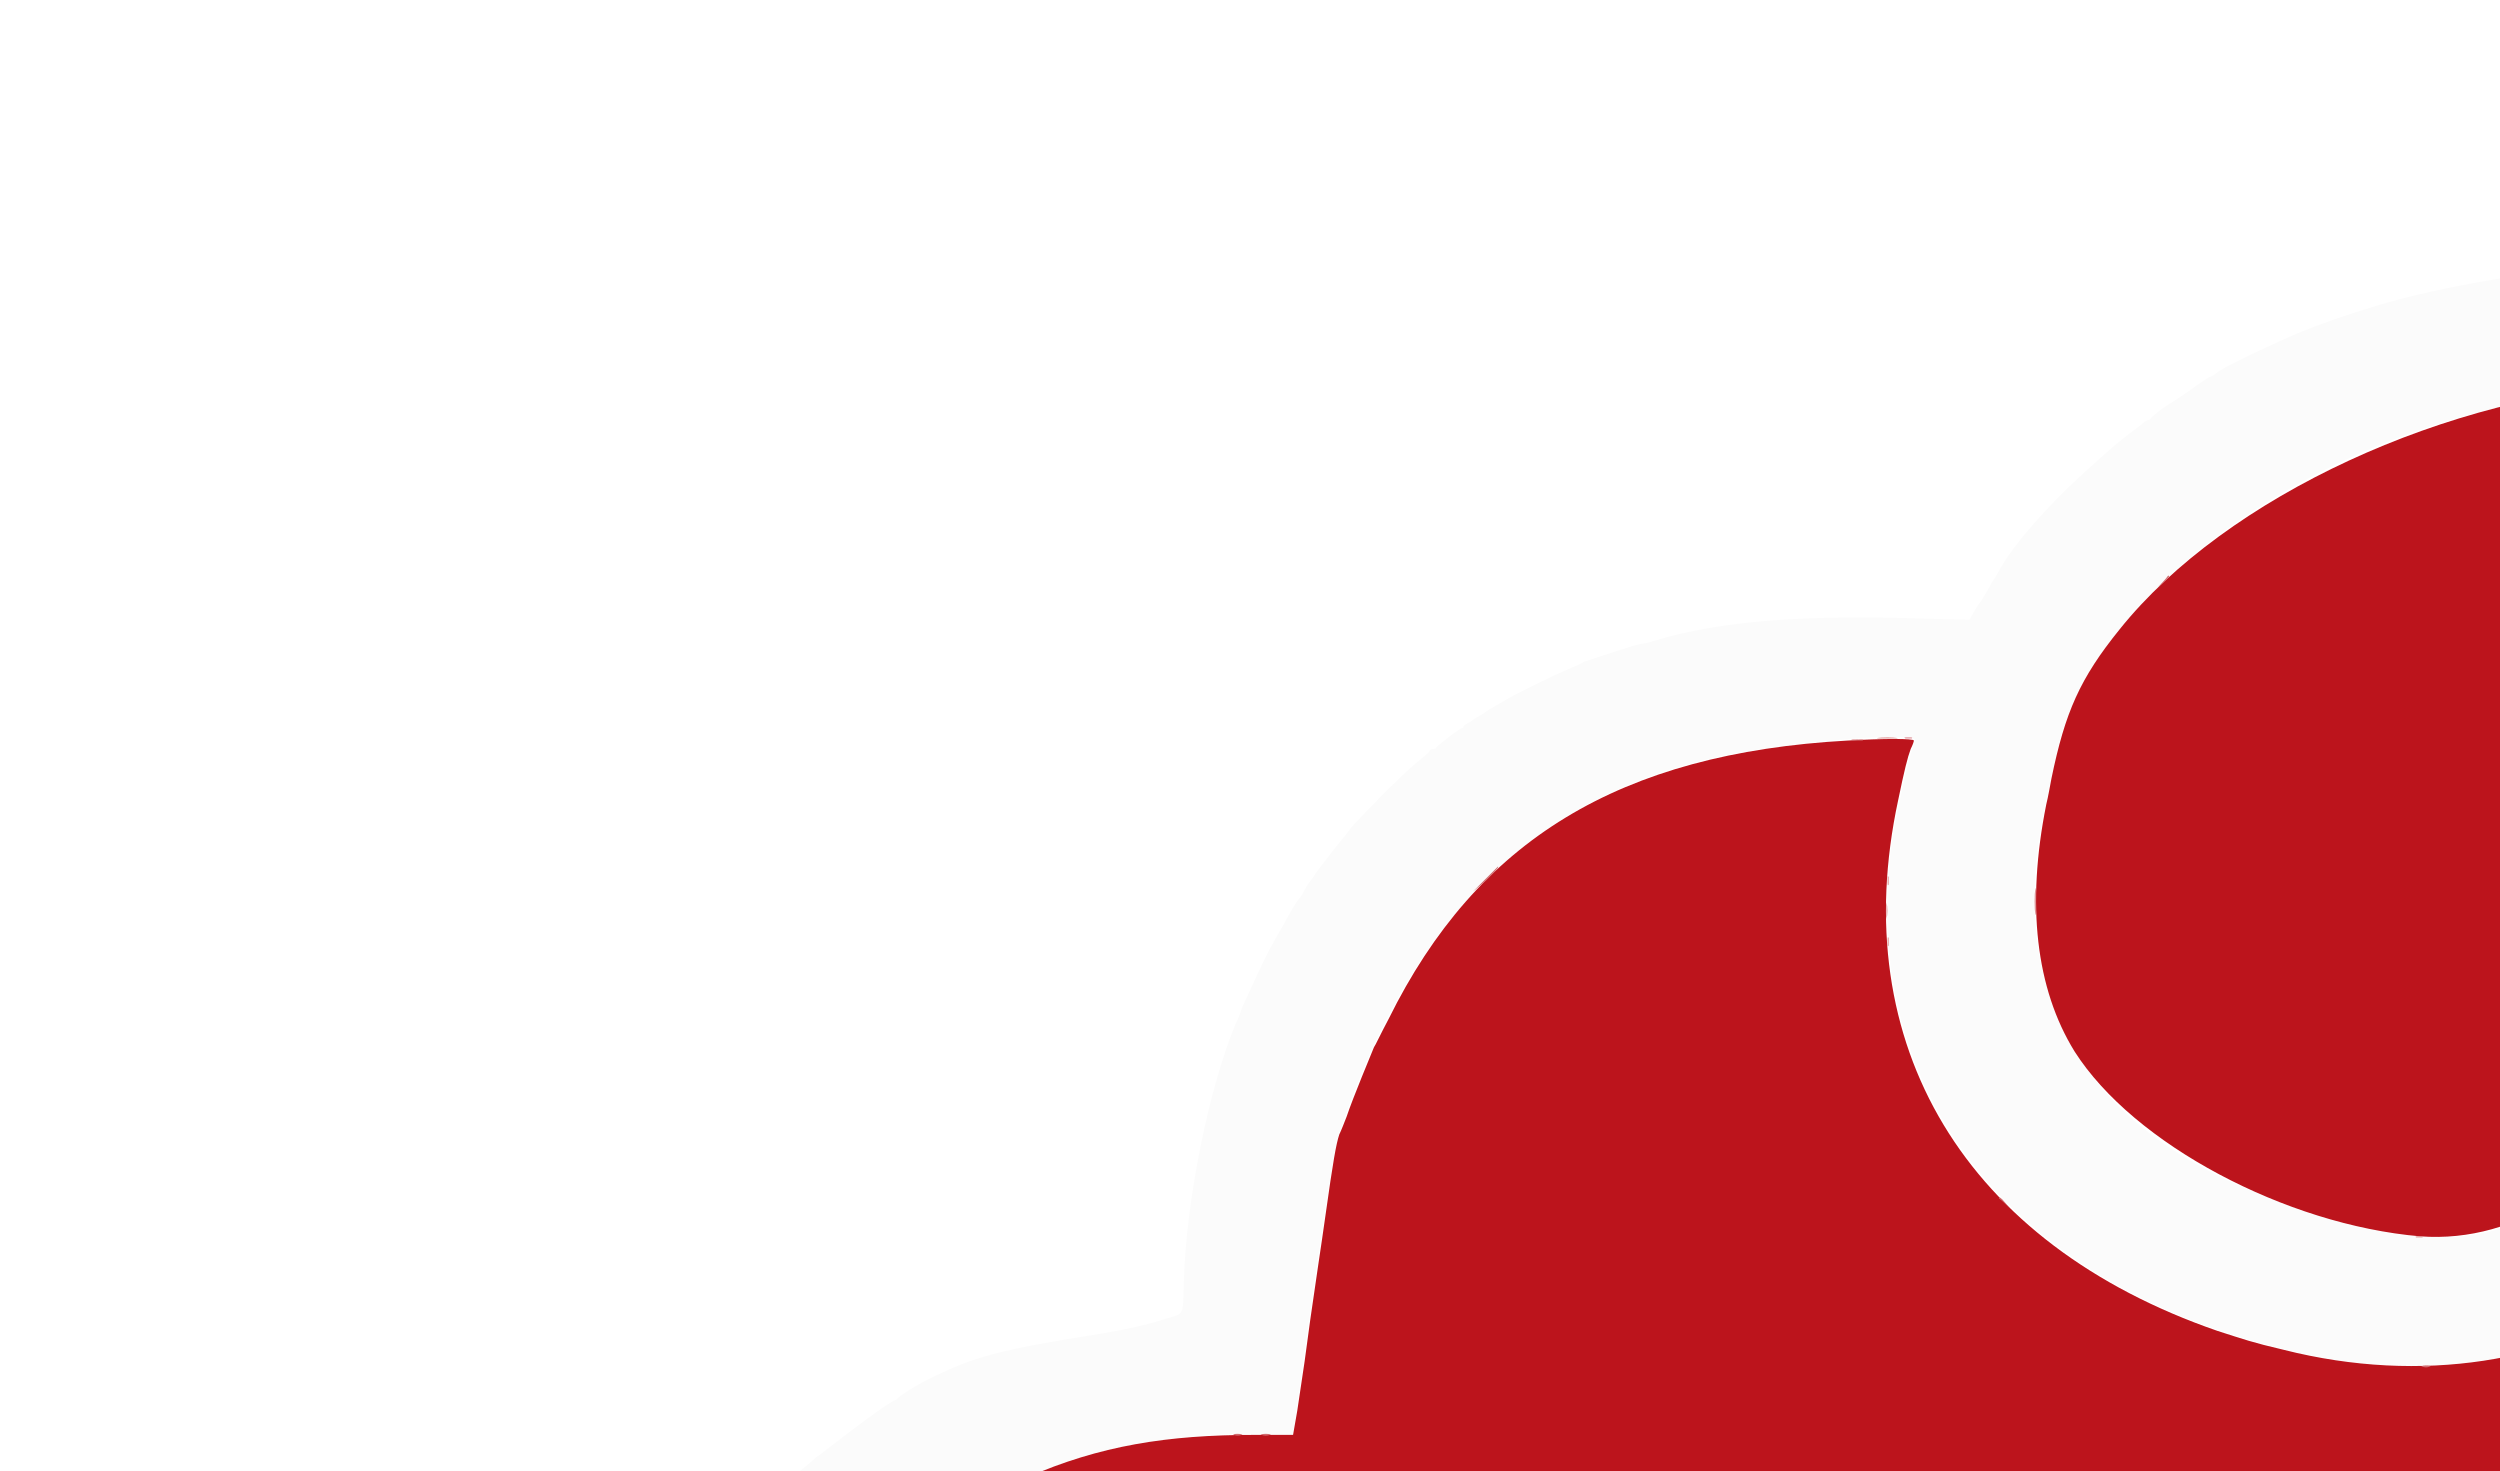
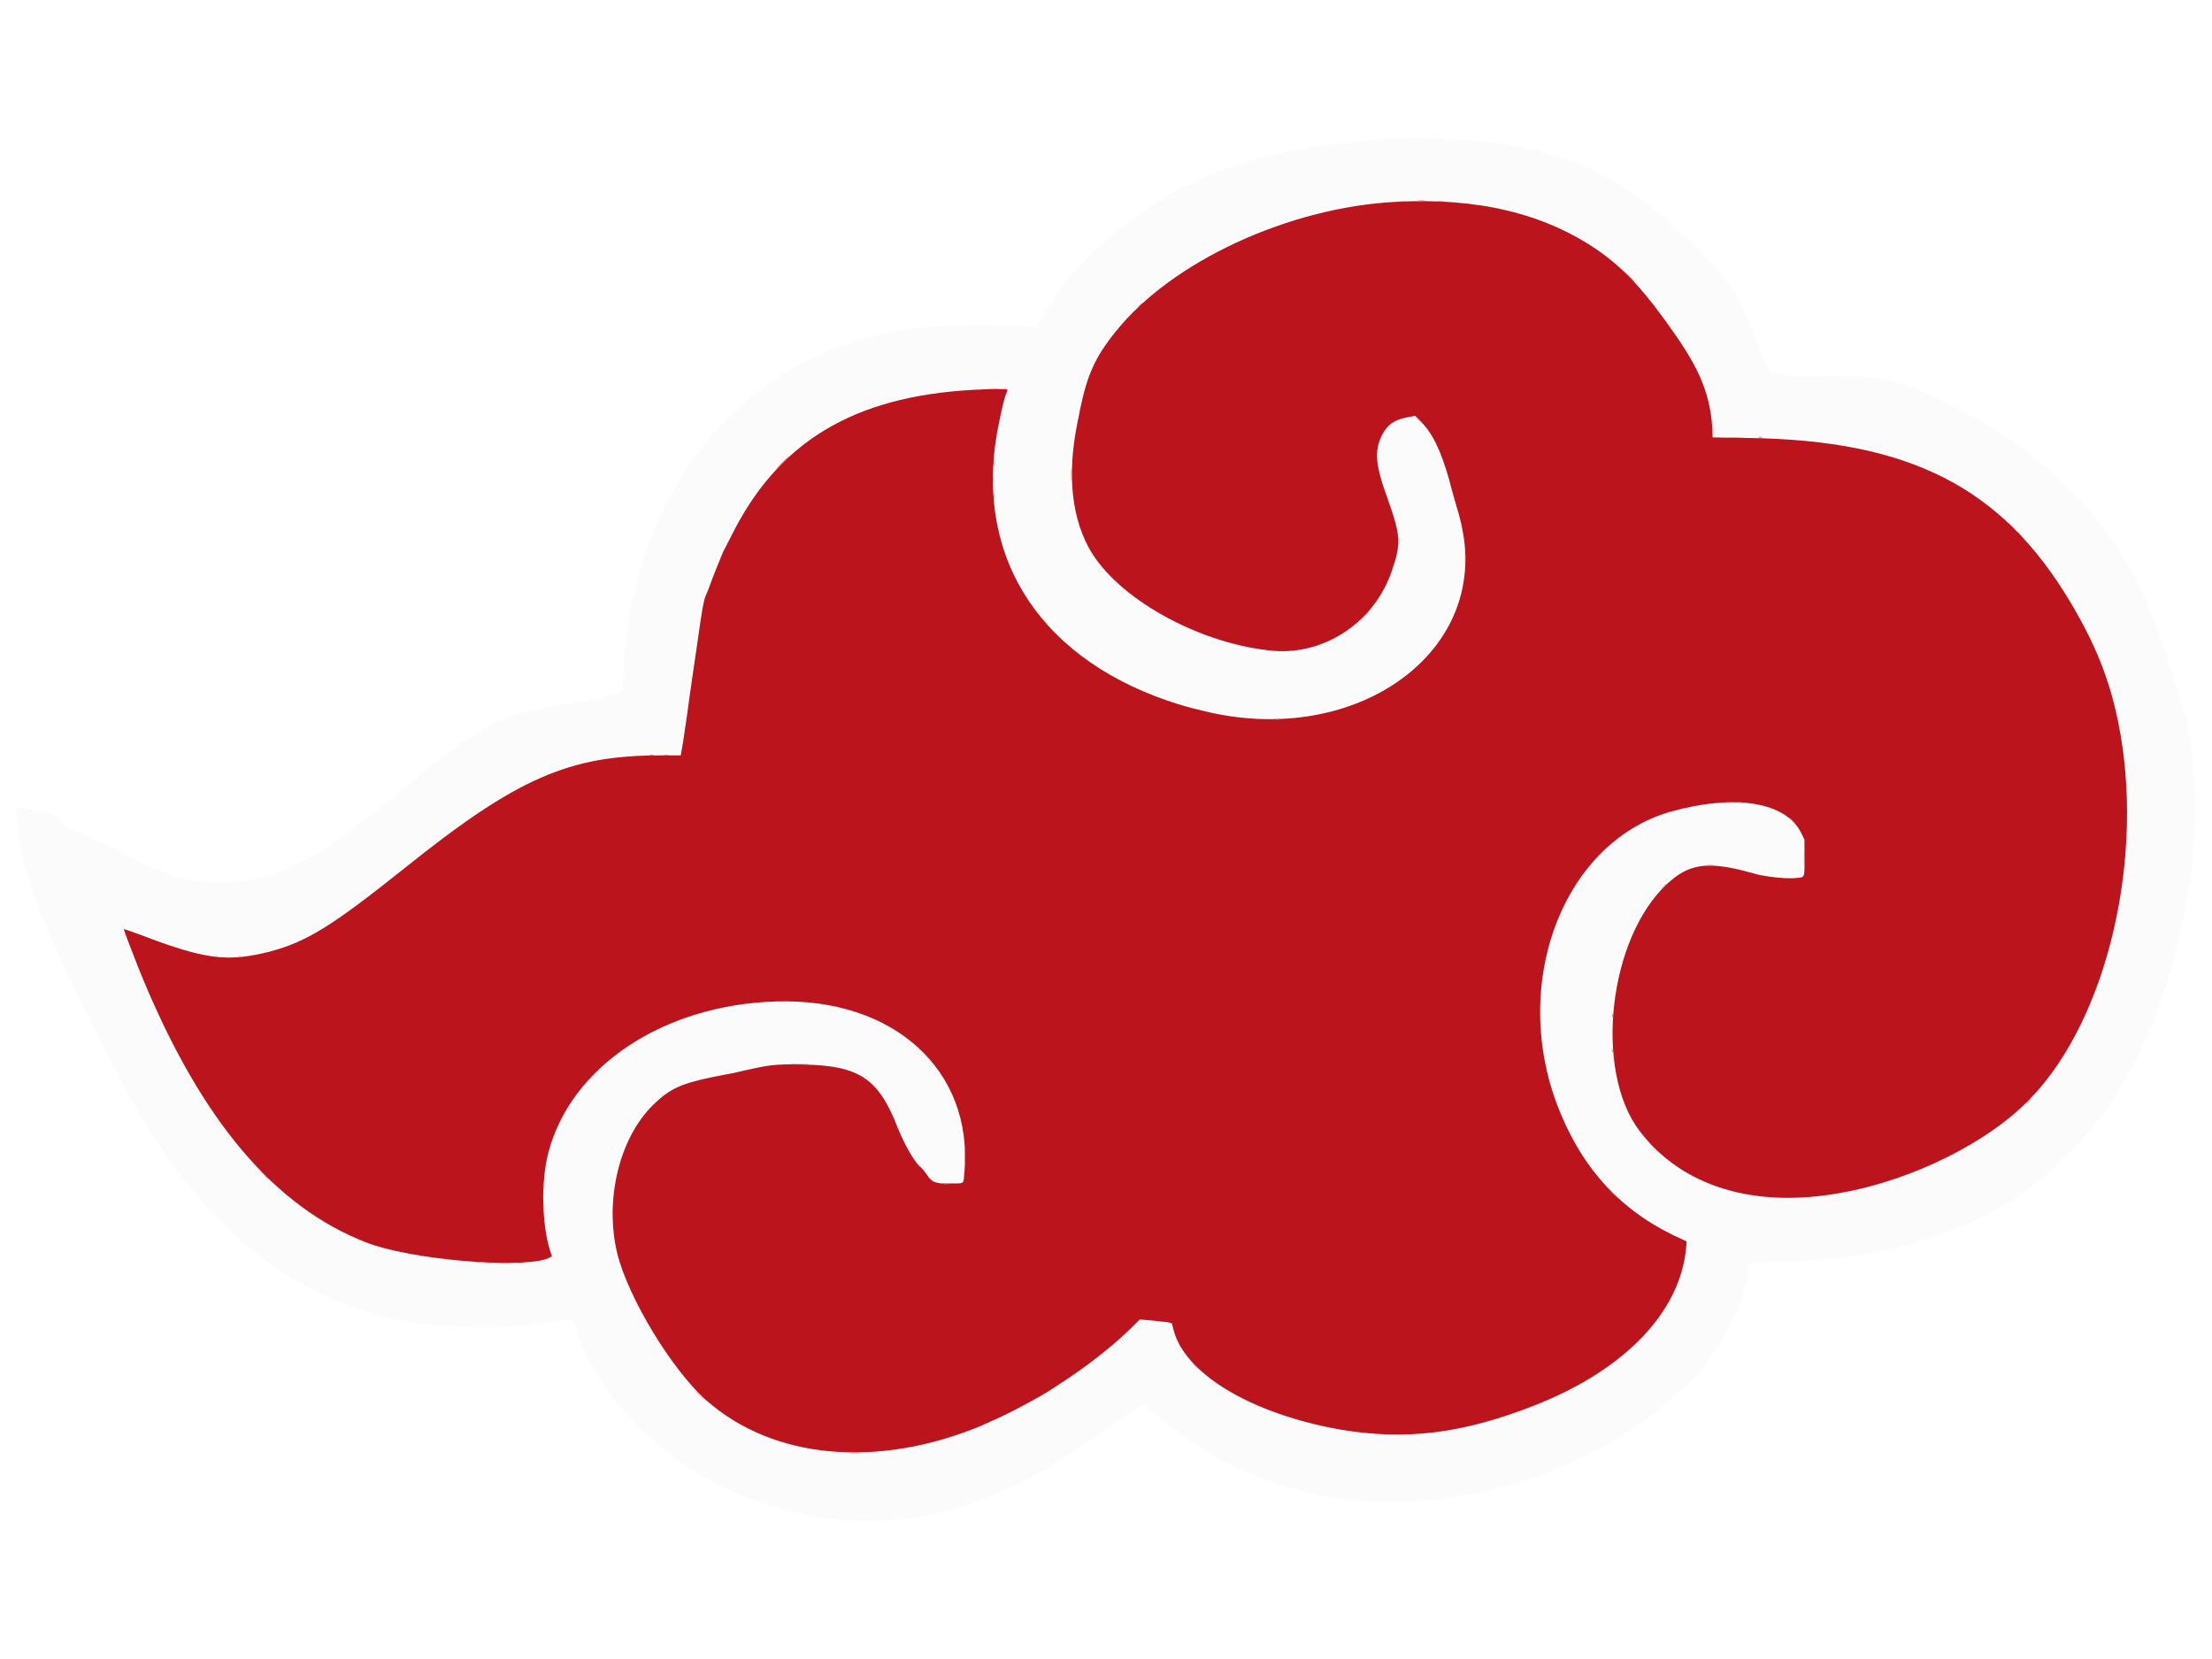
- <svg xmlns="http://www.w3.org/2000/svg" version="1.2" width="100%" height="80" viewBox="0 0 238 140" aria-label="Akatsuki Inc">
+ <svg xmlns="http://www.w3.org/2000/svg" version="1.2" width="100%" height="80" viewBox="0 0 400 300" aria-label="Akatsuki Inc">
  <style>.a{fill:#fbfbfb}.b{fill:#bc141c}.c{fill:#d26c70}.d{fill:#dc8c8c}.e{fill:#dc848c}</style>
  <path fill-rule="evenodd" class="a" d="m276.5 27c0.6 0.2 1.3 0.3 1.5 0.3 0.1 0 0.8 0.2 1.3 0.4 0.6 0.2 1.6 0.5 2.3 0.7 0.6 0.1 1.5 0.4 2 0.6 0.4 0.2 0.8 0.3 0.9 0.3 0.1 0 0.4 0.1 0.7 0.3 0.3 0.1 1.1 0.4 1.8 0.7 2 0.9 6 3 6.3 3.4 0.1 0 0.3 0.2 0.6 0.4 4.8 3 13.1 10.3 16.8 14.9 0.3 0.4 0.6 0.8 0.7 0.9 0.2 0.2 1.3 1.6 1.6 2 1.3 1.9 1.8 2.9 2.6 4.8 0.1 0.3 0.4 1 0.6 1.6 0.3 0.6 0.7 1.5 0.8 1.9 0.2 0.5 0.5 1.2 0.7 1.6 0.1 0.3 0.4 1 0.6 1.5 0.7 1.7 0.8 1.9 1.3 3l0.4 1 1.9 0.3c1.6 0.4 2.4 0.4 6.8 0.4 8.9 0 13.8 0.5 16.1 1.8 0.3 0.1 0.5 0.2 0.6 0.2 0.2 0 0.7 0.2 2.7 1.1 0.3 0.1 0.6 0.2 0.6 0.2 0.1 0 2.8 1.3 3.3 1.5 0.2 0.1 0.5 0.3 0.7 0.4 0.2 0.1 0.4 0.2 0.6 0.3 0.2 0.1 0.5 0.2 0.7 0.3 0.2 0.1 0.5 0.3 0.7 0.4 2.1 1.1 2.6 1.4 3.2 1.7 0.4 0.2 0.9 0.6 1.3 0.8 1.3 0.7 4.8 3.1 6.1 4 1.6 1.2 5.1 4 6.1 5 1.5 1.4 3.8 3.7 4.7 4.7 0.4 0.4 1 1.1 1.3 1.4 1.1 1.3 4.6 5.8 4.6 6 0 0 0.3 0.5 0.7 0.9 0.3 0.5 0.6 1 0.6 1 0 0.1 0.3 0.5 0.6 0.9 1.4 2.1 3.5 6.3 5.1 10.3 0.2 0.4 0.5 1.1 0.7 1.6 0.2 0.7 0.5 1.5 1.1 3.2 0.1 0.3 0.4 1.3 0.7 2.1 0.3 0.9 0.7 2 0.8 2.4 0.2 0.5 0.5 1.4 0.7 2.1 0.2 0.7 0.5 1.7 0.7 2.2 2.1 6.7 2.7 10 3.1 17.4 0.3 7.1 0 13.2-1.2 19.9-0.6 3.9-1.4 7.5-1.9 9.4-0.2 0.6-0.4 1.2-0.4 1.4 0 0.2-0.1 0.8-0.3 1.4-0.2 0.6-0.5 1.6-0.7 2.3-0.6 1.9-1 3.2-1.3 4.2-0.8 2.3-1.6 4.2-2.2 5.6-0.2 0.4-0.4 1-0.5 1.2-0.8 1.9-3.5 7.3-4 8-0.2 0.3-0.5 0.8-0.9 1.5-0.3 0.6-2.5 3.8-2.6 3.8-0.1 0.1-0.1 0.2-0.1 0.2 0 0.2-1.6 2.3-2.3 3.1-0.2 0.2-0.7 0.8-1.2 1.4-2.2 2.6-6.2 6.5-8.8 8.5-0.5 0.3-1.1 0.8-1.4 1.1-0.4 0.2-0.7 0.4-0.8 0.4-0.1 0-0.2 0.1-0.2 0.2-0.3 0.6-7.2 4.5-11 6.2-0.7 0.2-1.4 0.6-1.6 0.6-0.7 0.4-6 2.2-7.2 2.5-9 2.4-16.2 3.3-26.5 3.4-3.8 0-3.4-0.2-3.6 1.8-0.2 1.7-1.2 5.3-1.9 6.8-0.1 0.3-0.2 0.5-0.2 0.6 0 0.1-1.4 3-1.9 3.8-0.6 1.1-2.6 4.1-3 4.6-0.2 0.2-0.4 0.4-0.5 0.5-0.5 1.6-8.7 9-12.5 11.5-0.4 0.3-0.7 0.5-0.8 0.5-0.1 0.2-1.5 1-1.5 1-0.1 0-0.4 0.3-0.8 0.5-1.3 0.8-3.7 2.2-6.2 3.4-1.7 0.8-2.2 1.1-3.8 1.8-1.1 0.5-3.7 1.5-4.7 1.8-5.1 1.8-8.9 2.8-12.9 3.5-9.4 1.7-18.9 1.7-27.1 0-2.2-0.5-5.8-1.4-7.2-2-0.4-0.2-0.9-0.3-1-0.3-0.2 0-0.6-0.1-1-0.3-0.4-0.2-1.1-0.5-1.7-0.7-1.1-0.4-1.9-0.7-3.2-1.4-0.5-0.2-1.4-0.6-1.9-0.8-3.9-1.9-10.5-6.4-13.5-9.2-1.9-1.7-2.3-1.9-2.8-1.3-0.1 0.1-1.7 1.3-2.3 1.6-0.2 0.1-0.3 0.2-0.4 0.3 0 0-0.7 0.5-1.5 1-0.7 0.6-1.7 1.3-2.1 1.6-1.5 1-4.4 3-4.7 3.1-0.1 0.1-0.9 0.6-1.7 1.1-1.9 1.3-2 1.3-2.6 1.7-0.4 0.2-0.8 0.4-1.1 0.6-4.4 2.7-10.2 5.4-14.9 6.9-13.1 4.2-25.8 3.8-39.8-1.4-1.8-0.7-6.7-3.1-8.2-4.1-0.4-0.3-0.9-0.6-1-0.6-0.3-0.2-1.6-1-1.7-1.1 0-0.1-0.3-0.2-0.6-0.4-0.6-0.4-3.7-2.7-4.1-3.1-0.1-0.1-0.6-0.5-1-0.8-1-0.9-4.8-4.6-5.6-5.7-0.4-0.5-0.8-1-0.9-1-0.3-0.3-1.8-2.4-1.8-2.5 0-0.1-0.1-0.2-0.1-0.2-0.2-0.1-1.9-2.6-1.9-2.7 0-0.1-0.1-0.3-0.2-0.4-0.3-0.3-2.1-3.8-2.7-5.3-0.4-1-0.8-2.1-1.3-3.6l-0.3-0.7h-0.8c-0.4 0.1-1.3 0.2-2 0.3-0.7 0.2-2 0.3-2.9 0.4-0.8 0.1-2.6 0.3-4 0.5-3.2 0.3-13 0.2-16.1-0.2-6-0.8-9.5-1.7-14.9-3.6-2.1-0.7-7.1-3.1-8.7-4.1-0.4-0.2-0.8-0.5-0.9-0.5-0.2-0.1-0.7-0.4-1.2-0.7-0.5-0.3-1-0.7-1.2-0.8-1.9-1.2-6.4-4.7-8.1-6.3-2.8-2.6-5.3-5.3-7-7.3-0.7-0.9-1.4-1.6-1.5-1.7-0.1-0.1-0.2-0.2-0.2-0.4 0-0.1-0.1-0.2-0.1-0.2-0.1 0-0.6-0.6-1.2-1.4-0.6-0.8-1.4-1.9-1.8-2.4-0.4-0.5-0.8-1.1-0.8-1.2-0.1-0.1-0.4-0.6-0.8-1.1-0.3-0.5-0.6-0.9-0.6-1 0 0-0.3-0.4-0.6-0.8-0.3-0.5-0.6-0.9-0.7-1.1-0.9-1.4-1.3-2.1-1.5-2.4-0.1-0.2-0.3-0.6-0.5-0.9-2.8-4.6-5.6-10.1-10.3-19.7-4.7-9.8-4.5-9.3-6.8-14.6-0.4-1-1-2.4-1.3-3.3-0.2-0.6-0.5-1.3-0.7-1.7-0.2-0.4-0.3-0.8-0.3-1 0-0.1-0.1-0.6-0.3-1-1.2-3.1-2.2-7.5-2.5-10.8-0.1-1.2-0.2-2.5-0.3-2.9-0.1-0.8 0-0.9 2.1-0.4 0.8 0.2 2.2 0.5 3.3 0.7 1.8 0.4 1.8 0.4 2.5 1.2 1.1 1.2 2.3 1.9 5.8 3.4 2.4 0.9 4.6 1.9 5.3 2.4 0.4 0.2 1.1 0.6 1.4 0.8 1 0.6 4.2 2.1 5.7 2.7 7.9 3.3 16.6 2.8 25-1.4 2.4-1.2 2.7-1.4 3.9-2.1 0.5-0.4 1-0.7 1-0.7 0.1 0 0.4-0.2 0.9-0.5 0.4-0.3 0.9-0.6 1-0.7 0.2-0.1 0.6-0.4 0.9-0.6 0.3-0.3 1.3-1 2.2-1.7 1.5-1.1 6.6-5.1 6.8-5.3 0 0 0.5-0.4 1-0.8 0.5-0.4 0.9-0.8 1-0.9 0 0 1-0.8 2.2-1.8 1.2-0.9 2.3-1.8 2.5-2 0.1-0.1 0.3-0.3 0.5-0.4 0.5-0.4 5.1-3.9 5.3-4 0.1-0.1 0.6-0.4 1-0.7 0.5-0.3 0.9-0.6 1-0.6 0 0 0.1 0 0.2-0.1 0-0.2 2.1-1.5 3.4-2.1 3.9-1.9 6.3-2.6 15.8-4.1 2.5-0.4 4.7-0.9 6.2-1.4 2-0.6 1.8-0.2 1.9-3.5 0.2-7.8 2.4-18.6 5-24.8 0.2-0.3 0.4-1 0.6-1.5 0.7-1.5 2.4-5.3 2.9-6 0-0.1 0.5-0.9 0.9-1.6 0.8-1.5 1.4-2.5 1.7-2.8 0.1-0.1 0.2-0.3 0.2-0.3 0 0 0.2-0.4 0.5-0.9 0.3-0.4 0.7-0.9 0.7-1 0.3-0.4 1.9-2.5 2.4-3.1 0.1-0.1 0.6-0.7 1.1-1.4 1.5-1.6 4-4.2 5.7-5.7 0.8-0.7 1.6-1.3 1.7-1.5 0-0.1 0.2-0.2 0.3-0.2 0.1 0 0.3 0 0.3-0.1 0.1-0.2 2.3-1.9 2.5-1.9 0.1 0 0.1 0 0.1-0.1 0-0.1 0.3-0.3 0.7-0.5 0.4-0.3 0.9-0.6 1.1-0.7 0.3-0.2 0.7-0.5 1.1-0.7 0.3-0.2 0.9-0.5 1.2-0.7 0.8-0.5 4.7-2.4 5.9-2.9 0.5-0.2 1.2-0.5 1.5-0.7 0.9-0.3 5.1-1.7 5.4-1.7 0.1 0 0.7-0.1 1.3-0.3 6.3-1.9 14.2-2.5 25.9-2.1l4.1 0.1 0.5-0.9c0.3-0.5 0.7-1 0.8-1.2 0.1-0.2 0.5-0.8 0.8-1.4 0.4-0.6 0.8-1.3 0.9-1.5 1.4-2.4 4.4-5.8 7.9-9 1.9-1.7 2.4-2.2 3.9-3.4 0.8-0.6 1.6-1.2 1.7-1.3 0.2-0.2 0.4-0.3 0.5-0.3 0.1 0 0.2-0.1 0.2-0.1 0.1-0.2 1.1-1 1.6-1.3 0.5-0.3 2.3-1.5 2.4-1.6 0.1-0.1 1.3-0.9 1.6-1.1 0.2 0 0.6-0.3 1-0.6 1.1-0.7 5.6-2.8 7.5-3.6 2.2-0.9 4.2-1.6 7.8-2.7 6.1-1.8 15.2-3.3 22.6-3.8 9.4-0.6 21.2 0.2 27.3 1.8zm-20 9.2c-0.3 0-1.2 0.1-1.9 0.1-6.1 0.2-12.4 1.2-19.9 3.3-19.2 5.2-35.7 18.6-38.8 31.6-0.3 1.3-0.5 2.2-1.4 6.5-3.4 17.1 3.9 29.6 21.2 36.2 0.3 0.1 1 0.4 1.5 0.6 8.8 3.4 16.3 4.2 21.6 2.2 7.3-2.8 12.2-8.7 13.9-16.8 0.6-2.5 0.3-3.9-1.6-9.3-2.5-7.1-2.7-9.9-0.5-12.8 1-1.4 1.7-1.8 3.6-2.2l1.7-0.3 0.9 0.9c2.1 2.1 3.7 5.2 5 10.1 0.2 0.7 0.6 2.2 1 3.4 1.2 4.1 1.4 4.9 1.7 7 3.6 21.1-18.7 37.5-44.2 32.4-28.3-5.8-43.8-24.9-40.1-49.6 0.4-2.5 1.7-8.1 2.1-9 0.3-0.9-12 0.1-18.5 1.5-18 3.9-29.6 15.5-36.5 36.5-0.2 0.5-1.2 7-2.3 14.5l-1.9 13.6-2.9-0.1c-10.6-0.1-19.9 2.2-29 7.4-4.6 2.6-9.1 5.8-18 13-12.2 9.9-17.1 12.9-23.6 14.8-7.3 2.1-11.8 1.8-21.5-1.8-3.2-1.1-5.8-2.1-5.9-2 0 0 0.1 0.4 0.3 0.9 0.2 0.4 0.9 2.2 1.6 4 11.8 30.1 26.7 47.7 45 52.9 6.1 1.8 20.9 3.3 26.3 2.7 4.5-0.6 4.6-0.7 4.1-3-1-4-1.1-4.5-1.1-9.1 0-12.3 6-21.9 18-28.8 13.8-7.9 33.3-8.5 45-1.4 8.8 5.2 12.8 12.6 12.8 23.4 0.1 4.9 0.3 4.5-2.5 4.5-2.4 0-3.1-0.3-3.8-1.3-0.3-0.4-0.9-1.2-1.4-1.8-1.7-1.8-2.4-3.1-4.1-7.1-2.5-5.8-4.3-8.2-7.7-9.9-3.8-1.9-13-2.1-19.8-0.5-1.3 0.3-3.6 0.8-5.2 1.2-5.7 1.1-7.4 1.7-9.7 3.4-7.2 5.3-10.9 17.2-8.7 27.7 1.8 8.2 9.7 21.7 16.3 27.5 18.5 16.6 51.9 10.9 77.4-13.3l1.3-1.2 2.5 0.2c3.2 0.4 3.1 0.4 3.3 1.5 1.3 6.2 9.6 12.4 22 16.3 7.3 2.3 16.7 3.3 24.2 2.6 4.8-0.5 10.6-1.9 17.4-4.4 17.5-6.4 28-16.9 29.4-29.5l0.1-1-0.6-0.2c-4.9-1.6-12.4-7.3-16.3-12.4-13.5-17.6-12.9-43 1.5-57.6 3.9-3.9 7-5.8 12.3-7.3 11.4-3.3 20.6-1.9 23.5 3.6l0.6 1.1v6.9l-0.7 0.1q-3.2 0.5-9.4-1c-7.4-1.8-10.1-1.6-13.8 1.4-6.5 5.1-10.7 16.1-10.7 27.8 0 15.8 8.2 26.1 23.6 29.1 14.5 2.9 34.5-2.8 48.2-13.6 20.5-16.3 27.8-59.5 14.7-86.9-12.2-25.3-30.2-35.8-62.5-36.4h-5.7l-0.1-1.6c-0.6-7-2.6-11.4-9.8-21.1-9.7-13.1-21.7-19.1-39.8-20-1.7-0.1-3.4-0.1-3.7-0.1z" />
  <path fill-rule="evenodd" class="b" d="m252.4 36.5c-19.4 1-40.5 10.8-50.6 23.4-3.8 4.7-5.2 7.9-6.5 14.2-0.1 0.5-0.3 1.7-0.5 2.5-1.9 9.5-1 17.5 2.7 23.5 5.6 8.8 20.1 16.5 32.9 17.6 9.3 0.7 18.2-5.3 21.3-14.5 1.7-5 1.6-6.3-0.8-13.1-2.2-6-2.4-8.6-1-11.4 0.9-1.8 2.2-2.8 4.4-3.2l1.6-0.3 0.8 0.8c2.3 2.2 3.8 5.3 5.4 10.9 0.2 0.9 0.7 2.6 1 3.7 1.1 3.6 1.2 4.3 1.6 6.6 3.2 22.1-20.8 38-47.3 31.3-3-0.7-3.8-1-6.3-1.8-24-8.3-35.4-27.2-30.4-50.5 0.6-2.9 0.9-4.1 1.2-4.9 0.2-0.4 0.3-0.7 0.3-0.8 0-0.2-2.9-0.2-6.3 0-21.7 1.2-35.3 9.5-43.7 26.5-0.7 1.3-1.3 2.6-1.4 2.7-0.2 0.5-2 4.8-2.6 6.6-0.2 0.5-0.5 1.3-0.7 1.7-0.3 0.9-0.6 2.6-1.3 7.6-0.2 1.4-0.5 3.5-0.7 4.8-0.6 4-1 6.9-1.3 9.2-0.2 1.3-0.5 3.4-0.7 4.7l-0.4 2.3h-3.7c-16.5 0-25.9 4.1-46 20.2-13.4 10.7-17.9 13.5-24.7 15.3-7.2 1.8-11 1.4-20.5-2-3.1-1.2-5.7-2.1-5.8-2.1-0.1 0 1.4 3.9 2.5 6.7 0.2 0.5 0.6 1.5 0.9 2.2 10.7 25.8 23.9 41.4 40.5 47.8 7.7 3 26.8 4.7 32.4 3 0.8-0.3 1.1-0.5 1.1-0.6-1.8-4.6-2.1-13.3-0.6-18.8 4.1-15.5 20.8-26.6 41.1-27.2 21.3-0.7 35.7 12.4 34.1 30.9-0.2 2.2 0.1 2-2.5 2-2.7 0.1-3.4-0.2-4.3-1.6-0.3-0.4-0.8-1.1-1.2-1.4-1.2-1.1-2.8-4-4-6.9-3.5-9.1-7-11.4-17.1-11.6-5.5-0.1-6 0-12.5 1.5-1.2 0.2-3 0.6-4.1 0.8-5.7 1.2-7.6 2.1-10.6 5-6.1 6-8.8 17.1-6.5 26.8 2 8.1 9.9 21.1 16.1 26.6 12.1 10.7 31 12.4 49.8 4.6 0.5-0.3 1.2-0.5 1.5-0.7 2.3-0.9 9-4.4 11.5-6.1 5.8-3.7 10.4-7.3 14-10.8l1.6-1.6 2.3 0.2c1.2 0.1 2.5 0.3 2.8 0.3l0.7 0.2 0.4 1.5c2.3 7.9 14.3 14.9 30 17.7 11.8 2 22.1 0.8 35.3-4.4 16.2-6.4 26.2-16.8 27.3-28.4l0.1-1.2-0.6-0.3c-10.3-4.5-17.5-11.8-22-22.4-9.8-22.7-0.3-49.2 19.6-55 11.8-3.3 21.1-1.8 23.8 4l0.5 1v3.4c0 3.8 0.2 3.4-1.9 3.6-1.6 0.1-4.4-0.2-6.3-0.6-0.7-0.2-2.3-0.6-3.4-0.9-6.4-1.5-9.5-0.9-13.2 2.5-10.6 9.8-13.3 33.6-5.1 44.6 7.6 10.1 20.7 14.2 36.5 11.3 13-2.3 26.8-9.2 34.3-17.1 14-14.5 20.8-44 15.8-68.2-1.6-7.8-4.2-14.1-8.6-21.5-12.4-20.8-29.1-29.3-58.2-29.7l-6.5-0.1-0.1-2.3c-0.5-5.7-2.3-10-6.6-16.2-5.7-8.2-9.3-12-14-15.3-9.7-6.7-21.8-9.6-36.6-8.8z" />
  <path fill-rule="evenodd" class="c" d="m253.3 36.5c0.3 0 0.7 0 1 0 0.2-0.1 0-0.1-0.6-0.1-0.5 0-0.7 0-0.4 0.1zm6.7 0c0.3 0 0.7 0 1 0 0.3-0.1 0.1-0.1-0.5-0.1-0.6 0-0.8 0-0.5 0.1zm34.6 13.5c0.5 0.5 1 1 1.1 1 0 0-0.4-0.5-1-1-0.5-0.5-1-1-1-1-0.1 0 0.3 0.5 0.9 1zm-88.7 5.4l-0.5 0.5 0.6-0.5c0.5-0.4 0.6-0.6 0.4-0.6 0 0-0.2 0.3-0.5 0.6zm-29.5 15.1c0.2 0 0.6 0 0.9 0 0.2-0.1 0-0.1-0.5-0.1-0.5 0-0.7 0-0.4 0.1zm133.1 5.9c0 0.4 0.1 0.5 0.1 0.3 0.1-0.2 0.1-0.5 0-0.7 0-0.1-0.1 0-0.1 0.4zm2.5 2.7c1 0.1 2.6 0.1 3.6 0 1 0 0.2 0-1.8 0-1.9 0-2.7 0-1.8 0zm-170.6 4.6l-1.2 1.2 1.3-1.1c1.1-1.1 1.2-1.3 1.1-1.3 0 0-0.5 0.5-1.2 1.2zm52.3 2.1c0 1.2 0.1 1.6 0.1 1.1 0-0.6 0-1.5 0-2.1 0-0.6-0.1-0.1-0.1 1zm-14.1 0.9c0 1 0 1.3 0 0.8 0.1-0.4 0.1-1.2 0-1.6 0-0.5 0-0.1 0 0.8zm184.2 8.5c0.3 0.3 0.6 0.6 0.7 0.6 0 0-0.2-0.3-0.6-0.6-0.3-0.4-0.7-0.7-0.7-0.7-0.1 0 0.2 0.3 0.6 0.7zm1 1c0 0 0.3 0.3 0.6 0.6l0.5 0.4-0.5-0.5c-0.4-0.5-0.6-0.6-0.6-0.5zm-111.9 1.6c0 0.6 0 0.9 0.1 0.6 0-0.3 0-0.8 0-1.1-0.1-0.3-0.1-0.1-0.1 0.5zm-6.3 13.7l-0.8 0.9 0.8-0.8c0.5-0.5 0.9-0.9 0.9-0.9 0-0.1-0.2 0-0.9 0.8zm-56.3 2.6c0 0 0.3 0.2 0.6 0.5l0.5 0.5-0.5-0.6c-0.4-0.5-0.6-0.6-0.6-0.4zm40.3 16c0.2 0.1 0.5 0.1 0.7 0 0.2 0 0-0.1-0.4-0.1-0.3 0-0.5 0.1-0.3 0.1zm-113.1 6.5c0.2 0.1 0.5 0.1 0.7 0 0.2 0 0-0.1-0.4-0.1-0.4 0-0.5 0.1-0.3 0.1zm2.6 0c0.2 0.1 0.6 0.1 0.8 0 0.2 0 0-0.1-0.4-0.1-0.4 0-0.6 0.1-0.4 0.1zm192.3 8.5c0.1 0.1 0.4 0.1 0.6 0 0.1 0 0-0.1-0.3-0.1-0.4 0-0.5 0.1-0.3 0.1zm1.9 0c0.2 0.1 0.5 0.1 0.7 0 0.1 0-0.1-0.1-0.4-0.1-0.4 0-0.5 0.1-0.3 0.1zm-13.6 15.3l-0.5 0.5 0.6-0.5c0.5-0.4 0.6-0.6 0.5-0.6 0 0-0.3 0.3-0.6 0.6zm-260.1 12.7c0.3 0.1 0.8 0.1 1.1 0 0.3 0 0.1 0-0.5 0-0.6 0-0.9 0-0.6 0zm102.5 19.4c0.8 0 2 0 2.8 0 0.7-0.1 0.1-0.1-1.4-0.1-1.5 0-2.1 0-1.4 0.1zm223.6 6.7l-0.4 0.6 0.5-0.5c0.5-0.5 0.6-0.6 0.5-0.6 0 0-0.3 0.2-0.6 0.5zm-192.3 10.1c0 1.1 0 1.6 0.1 1 0-0.6 0-1.6 0-2.2-0.1-0.6-0.1 0-0.1 1.2zm-126.6 3.2c0.4 0.5 0.8 0.8 0.9 0.8 0 0-0.3-0.3-0.8-0.8-0.4-0.5-0.8-0.8-0.9-0.8 0 0 0.3 0.3 0.8 0.8zm50.4 1.8c0 0.4 0 0.6 0.1 0.4 0-0.2 0-0.5 0-0.7-0.1-0.2-0.1-0.1-0.1 0.3zm72.4-0.2c0.2 0.1 0.6 0.1 0.8 0 0.2 0 0-0.1-0.4-0.1-0.4 0-0.6 0.1-0.4 0.1zm-72.4 4.2c0 0.4 0 0.6 0.1 0.3 0-0.2 0-0.6 0-0.8-0.1-0.2-0.1 0-0.1 0.5zm12.5 0.9c0 0.7 0.1 0.9 0.1 0.6 0-0.4 0-0.9 0-1.3 0-0.3-0.1 0-0.1 0.7zm-24.6 9.1c0.2 0 0.6 0 0.8 0 0.2-0.1 0-0.1-0.4-0.1-0.4 0-0.6 0-0.4 0.1zm4.4 0.2c0.4 0 1.2 0 1.7 0 0.5-0.1 0.1-0.1-0.9-0.1-0.9 0-1.3 0-0.8 0.1zm125.2 18.1c0 0 0.2 0.2 0.5 0.5l0.6 0.5-0.5-0.6c-0.5-0.5-0.6-0.6-0.6-0.4z" />
  <path fill-rule="evenodd" class="d" d="m256.4 36.3c0.3 0 0.9 0 1.2 0 0.4 0 0.1-0.1-0.6-0.1-0.7 0-1 0.1-0.6 0.1zm-77.5 34c0.4 0 1.1 0 1.6 0 0.4 0 0-0.1-0.8-0.1-0.9 0-1.3 0.1-0.8 0.1zm77.6 5.6c0.3 0.3 0.6 0.6 0.6 0.6 0.1 0-0.1-0.3-0.4-0.6-0.3-0.3-0.6-0.6-0.7-0.6 0 0 0.2 0.3 0.5 0.6zm53.2 2c0 0.4 0 0.5 0.1 0.3 0-0.2 0-0.5 0-0.7-0.1-0.1-0.1 0.1-0.1 0.4zm8.3 1.2c0.2 0.1 0.5 0.1 0.7 0 0.2 0 0-0.1-0.4-0.1-0.4 0-0.5 0.1-0.3 0.1zm-69 2.6c0 0.3 0.1 0.4 0.1 0.3 0.1-0.2 0.1-0.5 0-0.6 0-0.2-0.1-0.1-0.1 0.3zm0 1.5c0 0.4 0.1 0.5 0.1 0.3 0.1-0.2 0.1-0.5 0-0.7 0-0.2-0.1 0-0.1 0.4zm-69.3 0.6c0 0.4 0 0.6 0.1 0.4 0-0.2 0-0.5 0-0.7-0.1-0.2-0.1-0.1-0.1 0.3zm0 5.9c0 0.4 0 0.5 0.1 0.3 0-0.2 0-0.5 0-0.7-0.1-0.2-0.1 0-0.1 0.4zm85.2 11.4c0 0.7 0 1 0.1 0.6 0-0.4 0-1 0-1.3-0.1-0.4-0.1-0.1-0.1 0.7zm-34.9 16.7c0.2 0 0.5 0 0.6 0 0.2-0.1 0.1-0.1-0.3-0.1-0.3 0-0.4 0-0.3 0.1zm94 30.6c0.3 0.3 0.6 0.6 0.6 0.6 0.1 0-0.1-0.3-0.4-0.6-0.3-0.3-0.6-0.6-0.7-0.6 0 0 0.2 0.3 0.5 0.6zm2.2 6.8c0 1.8 0.1 2.6 0.1 1.7 0-1 0-2.5 0-3.4 0-1-0.1-0.2-0.1 1.7zm58.2-0.4c0 0.4 0 0.5 0 0.3 0.1-0.1 0.1-0.4 0-0.6 0-0.1 0 0 0 0.3zm-75.6 1.7c0.3 0 0.7 0 1 0 0.2-0.1 0-0.1-0.5-0.1-0.6 0-0.8 0-0.5 0.1zm14 2.3c0.2 0 0.5 0 0.7 0 0.2-0.1 0.1-0.1-0.3-0.1-0.4 0-0.6 0-0.4 0.1zm-283.9 14.1c0.1 0.1 0.4 0.1 0.6 0 0.1 0 0 0-0.3 0-0.4 0-0.5 0-0.3 0zm4.1 0c0.2 0.1 0.5 0.1 0.6 0 0.2 0 0.1 0-0.3 0-0.3 0-0.4 0-0.3 0zm97.4 8.2c0.6 0.1 1.6 0.1 2.1 0 0.6 0 0.1 0-1.1 0-1.2 0-1.6 0-1 0zm151.1 2.6c0 0.3 0.1 0.4 0.1 0.3 0.1-0.2 0.1-0.5 0-0.6 0-0.2-0.1-0.1-0.1 0.3zm0 6.3c0 0.3 0.1 0.5 0.1 0.3 0.1-0.2 0.1-0.4 0-0.6 0-0.2-0.1 0-0.1 0.3zm-133.7 6.2c0.7 0.7 0.9 0.9 0.9 0.8 0-0.1-0.4-0.4-0.8-0.8l-0.8-0.8zm141.2 11.4c0.5 0.5 0.9 0.9 0.9 0.9 0.1 0-0.3-0.4-0.8-0.9-0.5-0.5-0.9-0.9-1-0.9 0 0 0.4 0.4 0.9 0.9zm-132.9 3.1c0 0.1 0.3 0.3 0.6 0.6l0.5 0.5-0.5-0.6c-0.4-0.5-0.6-0.6-0.6-0.5zm8.1 1.6c0 0.4 0 0.5 0 0.3 0.1-0.1 0.1-0.4 0-0.5 0-0.2 0-0.1 0 0.2zm117.3 3.4c0.6 0.5 1.1 1 1.1 1 0.1 0-0.3-0.5-0.9-1-0.5-0.6-1-1-1.1-1 0 0 0.4 0.4 0.9 1zm-193.3 0.6c0 0.6 0 0.9 0 0.6 0.1-0.3 0.1-0.8 0-1.1 0-0.3 0-0.1 0 0.5zm-10.3 12.2c0.3 0 0.8 0 1 0 0.3-0.1 0-0.1-0.5-0.1-0.6 0-0.8 0-0.5 0.1zm5.8 0c0.2 0 0.6 0 0.8 0 0.2-0.1 0-0.1-0.5-0.1-0.4 0-0.6 0-0.3 0.1zm32.7 23.7c0.4 0.4 0.8 0.8 0.9 0.8 0 0-0.3-0.4-0.8-0.8-0.4-0.5-0.8-0.9-0.9-0.9 0 0 0.3 0.4 0.8 0.9zm27.5 10.6c0.4 0 1 0 1.4 0 0.3 0 0-0.1-0.8-0.1-0.7 0-1 0.1-0.6 0.1z" />
  <path fill-rule="evenodd" class="e" d="m181.4 70.3c0.1 0 0.4 0 0.6 0 0.1-0.1 0-0.1-0.3-0.1-0.4 0-0.5 0-0.3 0.1z" />
</svg>
